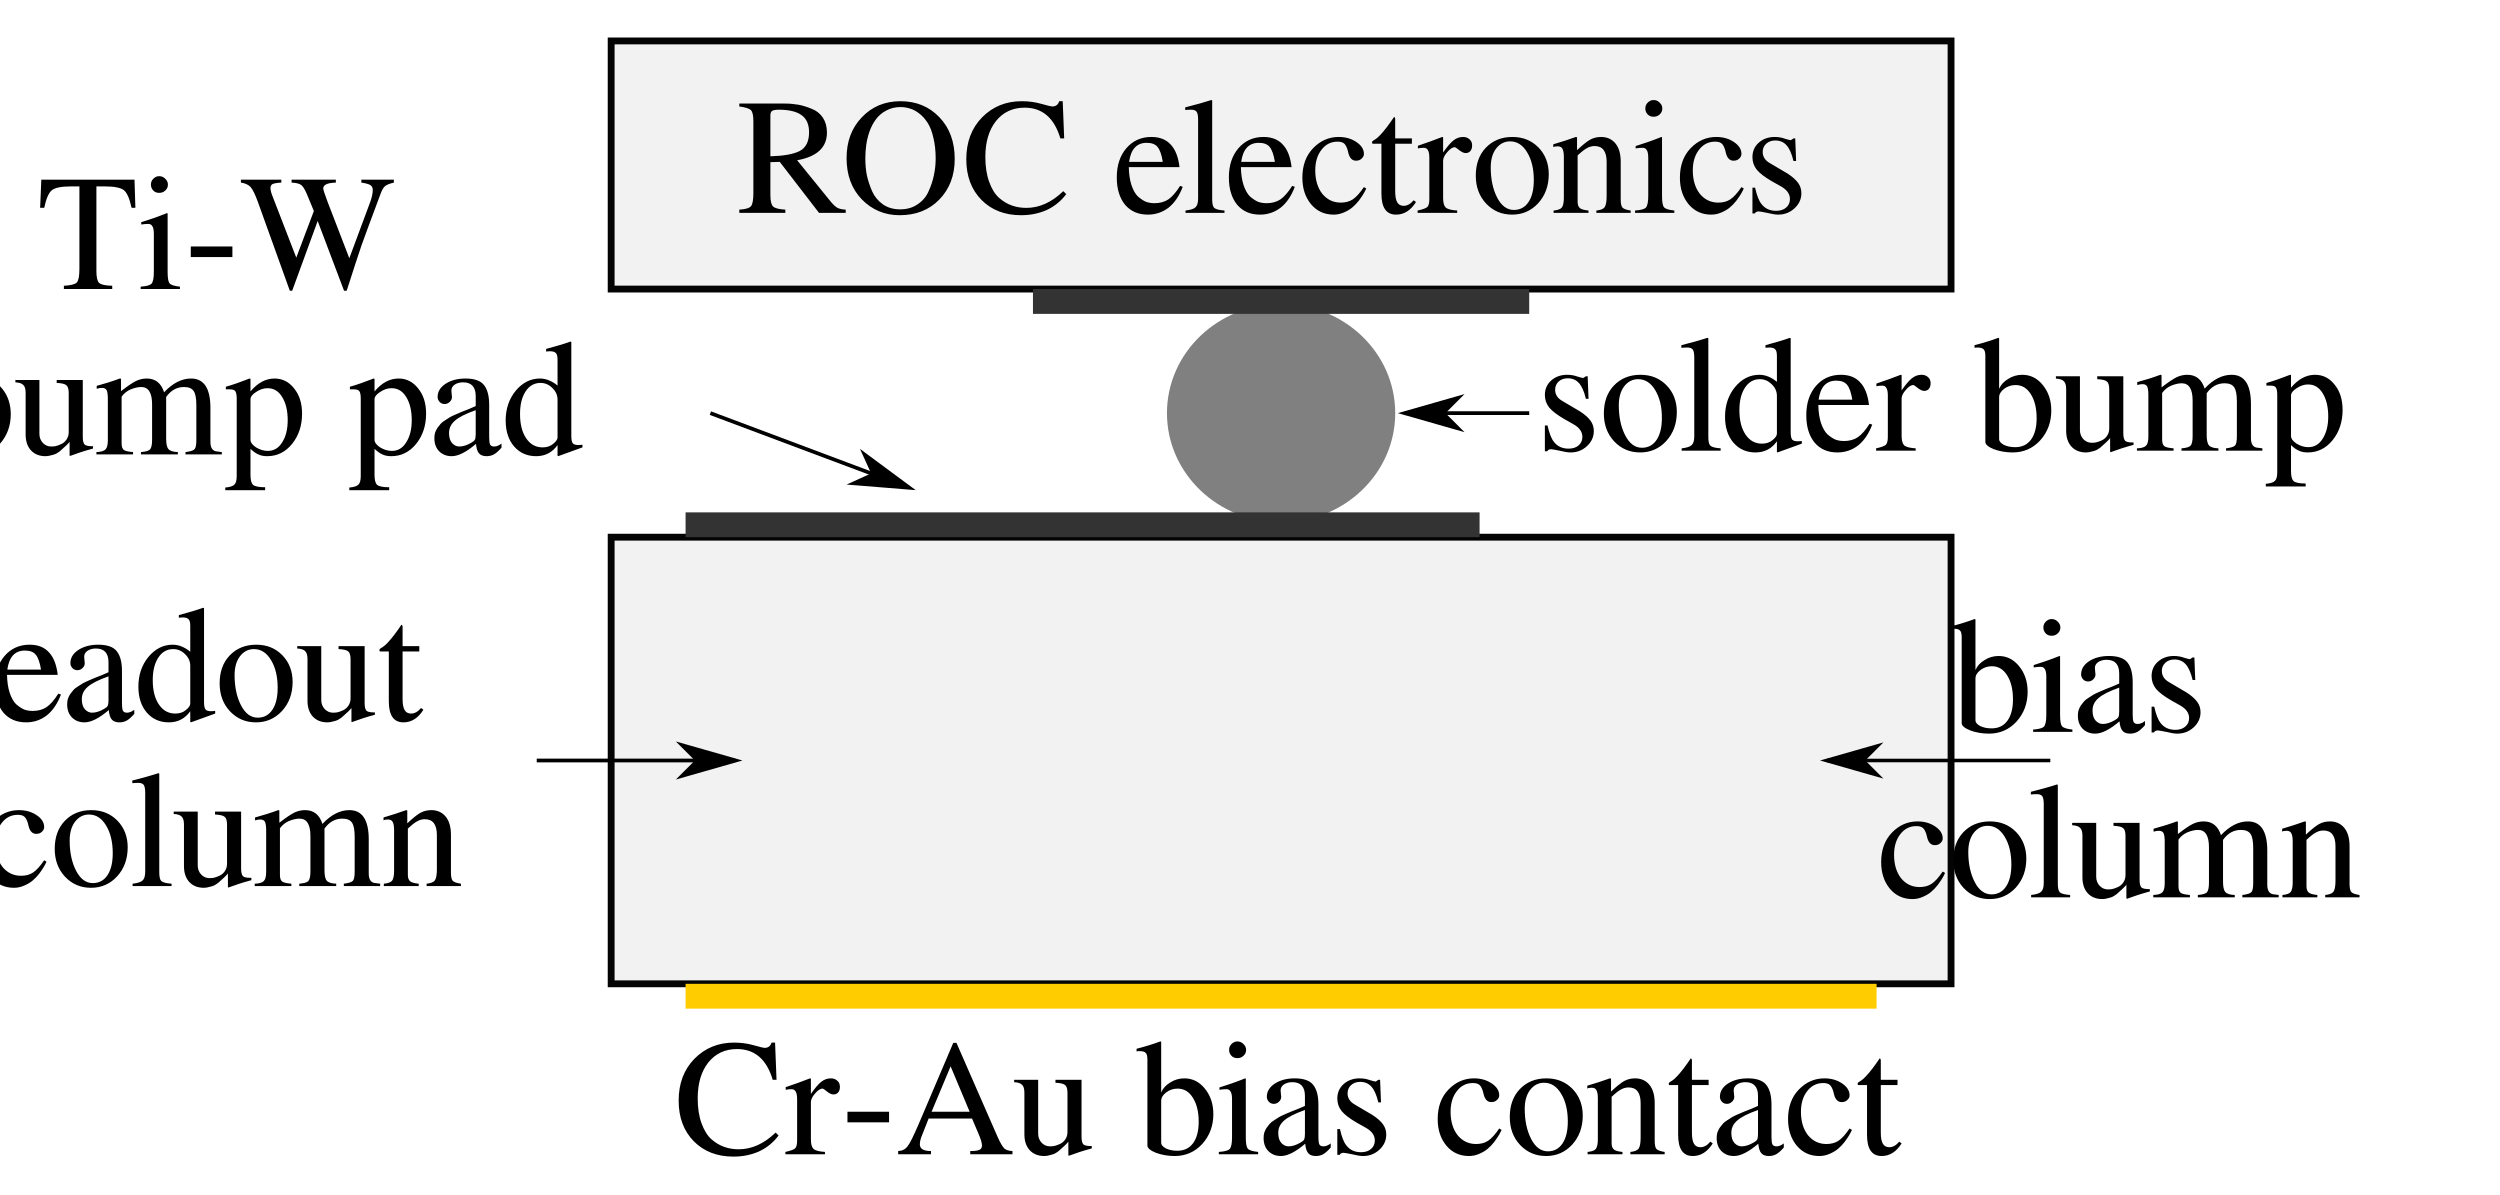
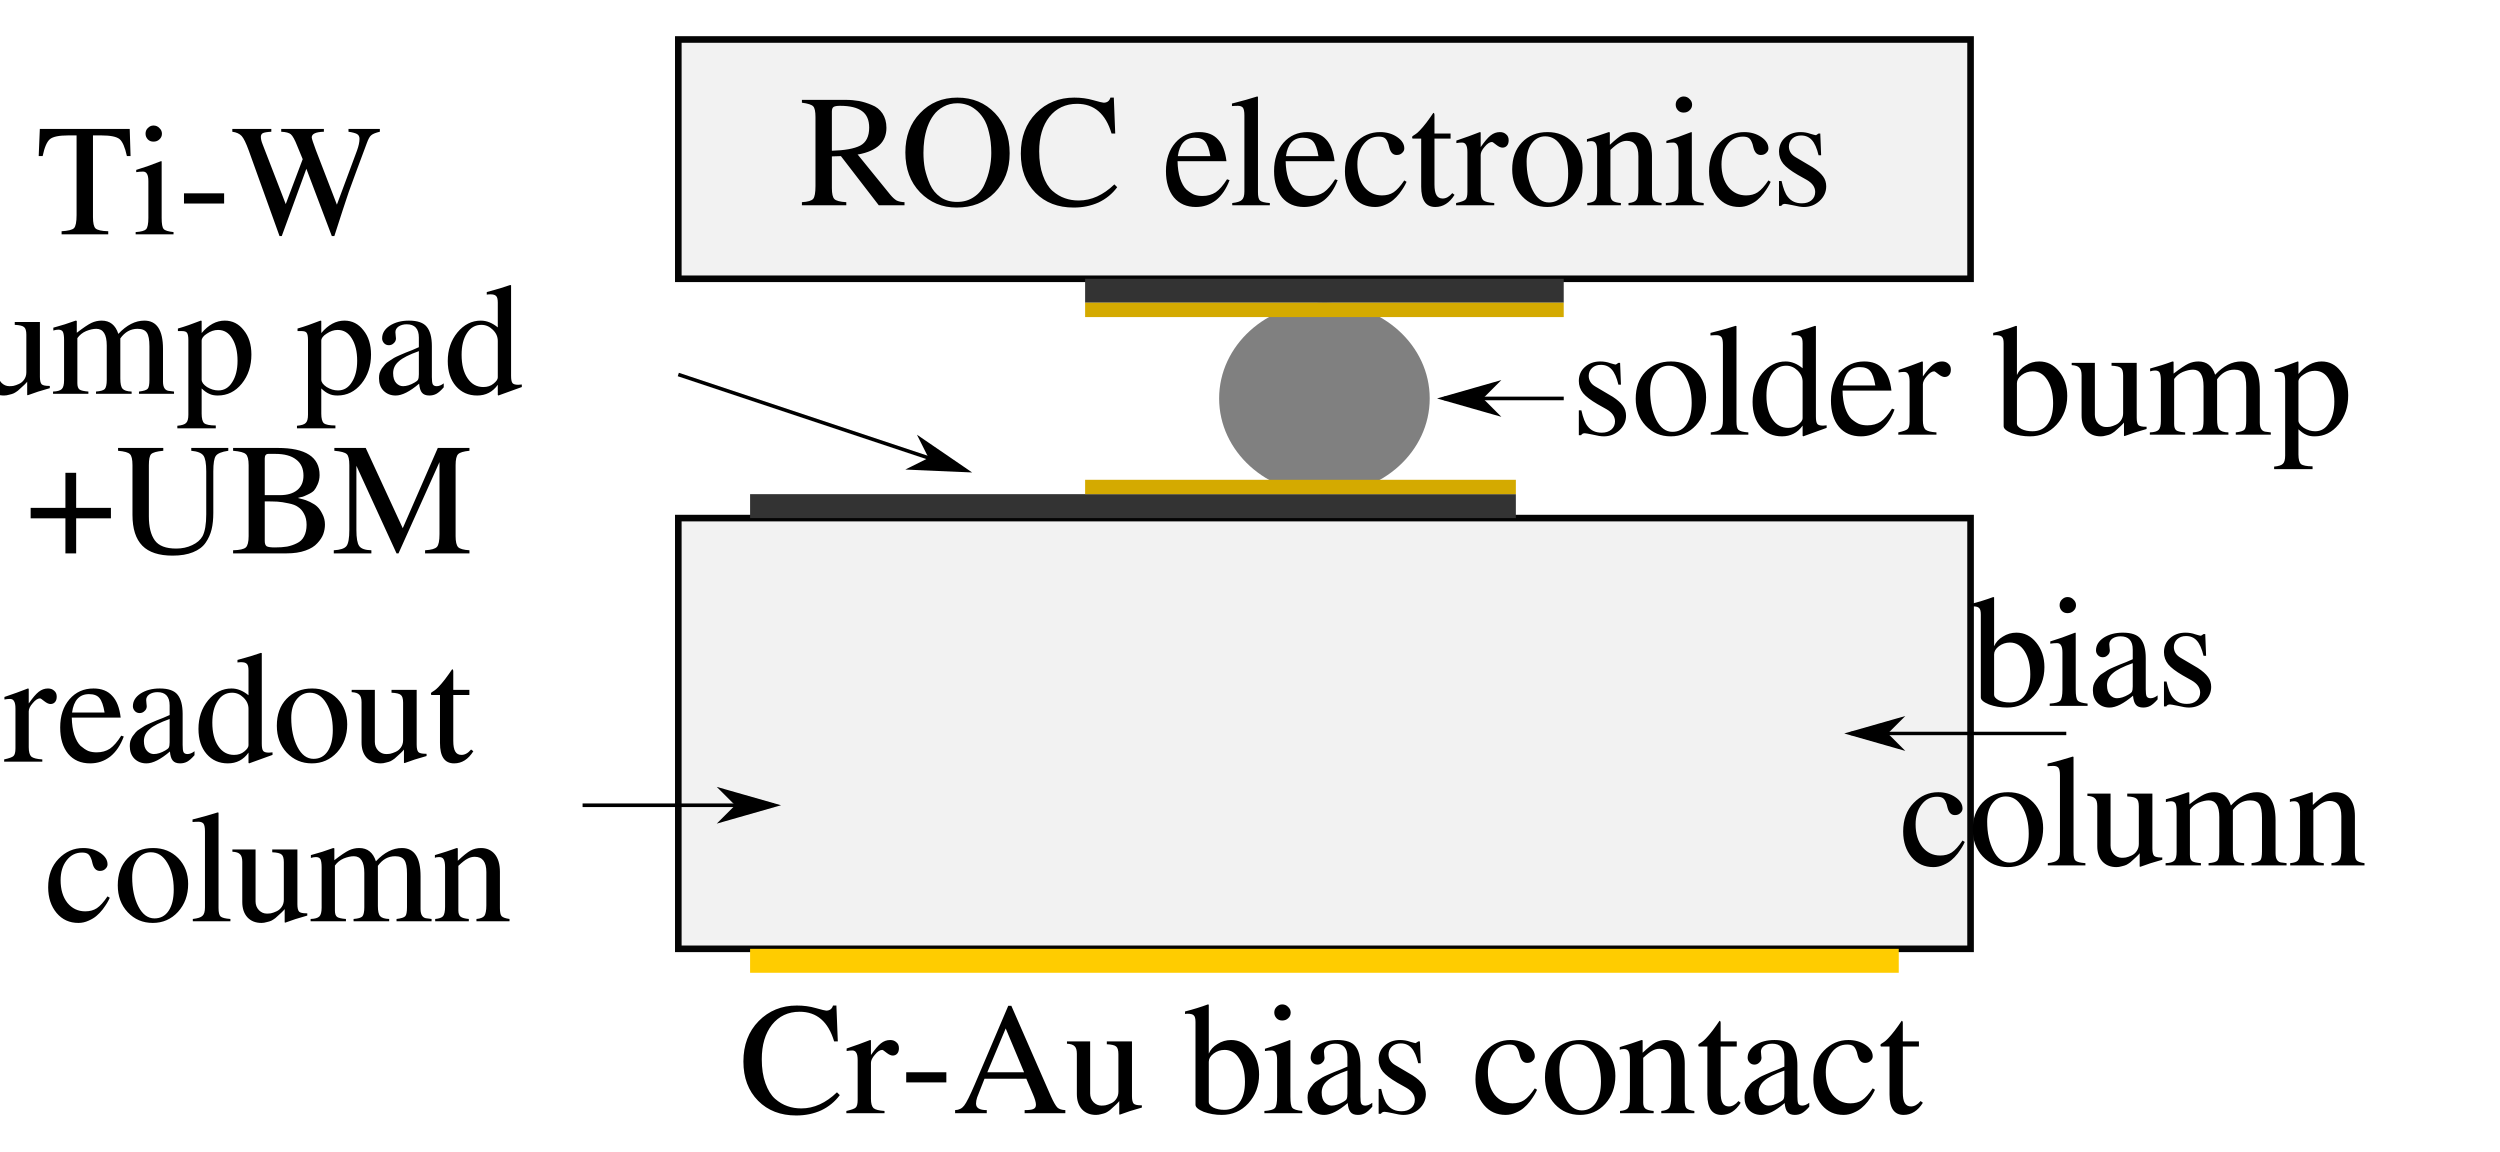
- <svg xmlns="http://www.w3.org/2000/svg" xmlns:ns1="http://www.openswatchbook.org/uri/2009/osb" width="133.29mm" height="63.663mm" viewBox="0 0 133.29 63.663" version="1.1" id="svg8">
+ <svg xmlns="http://www.w3.org/2000/svg" xmlns:ns1="http://www.openswatchbook.org/uri/2009/osb" width="138.204mm" height="63.663mm" viewBox="0 0 138.204 63.663" version="1.1" id="svg8">
  <defs id="defs2">
    <marker orient="auto" refY="0" refX="0" id="marker3822" style="overflow:visible">
      <path id="path3820" d="M 0,0 5,-5 -12.5,0 5,5 Z" style="fill:#000000;fill-opacity:1;fill-rule:evenodd;stroke:#000000;stroke-width:1pt;stroke-opacity:1" transform="matrix(-0.8,0,0,-0.8,-10,0)" />
    </marker>
    <marker style="overflow:visible" id="marker3698" refX="0" refY="0" orient="auto">
      <path transform="matrix(-0.8,0,0,-0.8,-10,0)" style="fill:#000000;fill-opacity:1;fill-rule:evenodd;stroke:#000000;stroke-width:1pt;stroke-opacity:1" d="M 0,0 5,-5 -12.5,0 5,5 Z" id="path3696" />
    </marker>
    <marker orient="auto" refY="0" refX="0" id="marker3428" style="overflow:visible">
      <path id="path3426" d="M 0,0 5,-5 -12.5,0 5,5 Z" style="fill:#000000;fill-opacity:1;fill-rule:evenodd;stroke:#000000;stroke-width:1pt;stroke-opacity:1" transform="matrix(-0.8,0,0,-0.8,-10,0)" />
    </marker>
    <marker style="overflow:visible" id="marker2894" refX="0" refY="0" orient="auto">
      <path transform="matrix(-0.8,0,0,-0.8,-10,0)" style="fill:#000000;fill-opacity:1;fill-rule:evenodd;stroke:#000000;stroke-width:1pt;stroke-opacity:1" d="M 0,0 5,-5 -12.5,0 5,5 Z" id="path2892" />
    </marker>
    <marker orient="auto" refY="0" refX="0" id="marker2842" style="overflow:visible">
      <path id="path2840" d="M 0,0 5,-5 -12.5,0 5,5 Z" style="fill:#000000;fill-opacity:1;fill-rule:evenodd;stroke:#000000;stroke-width:1pt;stroke-opacity:1" transform="matrix(0.8,0,0,0.8,10,0)" />
    </marker>
    <marker orient="auto" refY="0" refX="0" id="Arrow1Lend" style="overflow:visible">
      <path id="path2533" d="M 0,0 5,-5 -12.5,0 5,5 Z" style="fill:#000000;fill-opacity:1;fill-rule:evenodd;stroke:#000000;stroke-width:1pt;stroke-opacity:1" transform="matrix(-0.8,0,0,-0.8,-10,0)" />
    </marker>
    <marker orient="auto" refY="0" refX="0" id="Arrow1Lstart" style="overflow:visible">
      <path id="path2530" d="M 0,0 5,-5 -12.5,0 5,5 Z" style="fill:#000000;fill-opacity:1;fill-rule:evenodd;stroke:#000000;stroke-width:1pt;stroke-opacity:1" transform="matrix(0.8,0,0,0.8,10,0)" />
    </marker>
    <linearGradient id="linearGradient2336" ns1:paint="solid">
      <stop style="stop-color:#b3b3b3;stop-opacity:1;" offset="0" id="stop2334" />
    </linearGradient>
    <meshgradient id="meshgradient2380" gradientUnits="userSpaceOnUse" x="44.979" y="119.729">
      <meshrow id="meshrow2382">
        <meshpatch id="meshpatch2384">
          <stop path="c 0.882,0  1.764,0  2.646,0" style="stop-color:#ffffff;stop-opacity:1" id="stop2386" />
          <stop path="c 0,7.056  0,14.111  0,21.167" style="stop-color:#333333;stop-opacity:1" id="stop2388" />
          <stop path="c -0.882,0  -1.764,0  -2.646,0" style="stop-color:#ffffff;stop-opacity:1" id="stop2390" />
          <stop path="c 0,-7.056  0,-14.111  0,-21.167" style="stop-color:#333333;stop-opacity:1" id="stop2392" />
        </meshpatch>
      </meshrow>
    </meshgradient>
    <meshgradient id="meshgradient2462" gradientUnits="userSpaceOnUse" x="97.896" y="122.375">
      <meshrow id="meshrow2464">
        <meshpatch id="meshpatch2466">
          <stop path="c 0.882,0  1.764,0  2.646,0" style="stop-color:#ffffff;stop-opacity:1" id="stop2468" />
          <stop path="c 0,7.056  0,14.111  0,21.167" style="stop-color:#333333;stop-opacity:1" id="stop2470" />
          <stop path="c -0.882,0  -1.764,0  -2.646,0" style="stop-color:#ffffff;stop-opacity:1" id="stop2472" />
          <stop path="c 0,-7.056  0,-14.111  0,-21.167" style="stop-color:#333333;stop-opacity:1" id="stop2474" />
        </meshpatch>
      </meshrow>
    </meshgradient>
  </defs>
-   <g id="layer1" transform="translate(-4.457615,-91.08833)">
+   <g id="layer1" transform="translate(0.4560756,-91.08833)">
    <rect style="fill:#f2f2f2;fill-opacity:1;stroke:#000000;stroke-width:0.365;stroke-linejoin:miter;stroke-miterlimit:4;stroke-dasharray:none;stroke-dashoffset:0;stroke-opacity:0.984" id="rect12" width="71.438" height="13.229" x="37.042" y="93.271" />
    <rect style="fill:#f2f2f2;fill-opacity:1;stroke:#000000;stroke-width:0.365;stroke-linejoin:miter;stroke-miterlimit:4;stroke-dasharray:none;stroke-dashoffset:0;stroke-opacity:0.984" id="rect14" width="71.438" height="23.812" x="37.042" y="119.729" />
    <rect style="fill:url(#meshgradient2380);fill-opacity:1;stroke:none;stroke-width:0.365;stroke-linejoin:miter;stroke-miterlimit:4;stroke-dasharray:none;stroke-dashoffset:0;stroke-opacity:0.984" id="rect16" width="2.646" height="21.167" x="44.979" y="119.729" />
    <rect style="fill:url(#meshgradient2462);fill-opacity:1;stroke:none;stroke-width:0.365;stroke-linejoin:miter;stroke-miterlimit:4;stroke-dasharray:none;stroke-dashoffset:0;stroke-opacity:0.984" id="rect18" width="2.646" height="21.167" x="97.896" y="122.375" />
    <rect style="fill:#ffcc00;fill-opacity:1;stroke:none;stroke-width:0.365;stroke-linejoin:miter;stroke-miterlimit:4;stroke-dasharray:none;stroke-dashoffset:0;stroke-opacity:0.984;paint-order:fill markers stroke" id="rect20" width="63.5" height="1.323" x="41.01" y="143.542" />
    <rect style="fill:#f2f2f2;fill-opacity:1;stroke:#000000;stroke-width:0.365;stroke-linejoin:miter;stroke-miterlimit:4;stroke-dasharray:none;stroke-dashoffset:0;stroke-opacity:0.984" id="rect24" width="23.813" height="0" x="62.177" y="107.823" />
-     <ellipse style="opacity:1;fill:#808080;fill-opacity:1;stroke:none;stroke-width:0.365;stroke-linejoin:miter;stroke-miterlimit:4;stroke-dasharray:none;stroke-dashoffset:0;stroke-opacity:0.984" id="path26" cx="72.76" cy="113.115" rx="6.085" ry="5.821" />
+     <ellipse style="opacity:1;fill:#808080;fill-opacity:1;stroke:none;stroke-width:0.365;stroke-linejoin:miter;stroke-miterlimit:4;stroke-dasharray:none;stroke-dashoffset:0;stroke-opacity:0.984" id="path26" cx="72.76" cy="113.115" rx="5.821" ry="5.292" />
    <rect style="opacity:1;fill:#333333;fill-opacity:1;stroke:none;stroke-width:0.365;stroke-linejoin:miter;stroke-miterlimit:4;stroke-dasharray:none;stroke-dashoffset:0;stroke-opacity:0.984" id="rect836" width="26.458" height="1.323" x="59.531" y="106.5" />
    <rect style="opacity:1;fill:#333333;fill-opacity:1;stroke:none;stroke-width:0.365;stroke-linejoin:miter;stroke-miterlimit:4;stroke-dasharray:none;stroke-dashoffset:0;stroke-opacity:0.984" id="rect838" width="42.333" height="1.323" x="41.01" y="118.406" />
    <text xml:space="preserve" style="font-style:normal;font-variant:normal;font-weight:normal;font-stretch:normal;font-size:10.583px;line-height:125%;font-family:FreeSerif;-inkscape-font-specification:FreeSerif;letter-spacing:0px;word-spacing:0px;fill:#000000;fill-opacity:1;stroke:none;stroke-width:0.265px;stroke-linecap:butt;stroke-linejoin:miter;stroke-opacity:1" x="59.531" y="99.885" id="text2478">
      <tspan id="tspan2476" x="59.531" y="109.675" style="stroke-width:0.265px" />
    </text>
    <text xml:space="preserve" style="font-style:normal;font-variant:normal;font-weight:normal;font-stretch:normal;font-size:8.819px;line-height:125%;font-family:FreeSerif;-inkscape-font-specification:FreeSerif;letter-spacing:0px;word-spacing:0px;fill:#000000;fill-opacity:1;stroke:none;stroke-width:0.265px;stroke-linecap:butt;stroke-linejoin:miter;stroke-opacity:1" x="43.751" y="102.437" id="text2482">
      <tspan id="tspan2480" x="43.751" y="102.437" style="font-size:8.819px;stroke-width:0.265px">ROC electronics</tspan>
    </text>
    <text xml:space="preserve" style="font-style:normal;font-variant:normal;font-weight:normal;font-stretch:normal;font-size:8.819px;line-height:125%;font-family:FreeSerif;-inkscape-font-specification:FreeSerif;letter-spacing:0px;word-spacing:0px;fill:#000000;fill-opacity:1;stroke:none;stroke-width:0.265px;stroke-linecap:butt;stroke-linejoin:miter;stroke-opacity:1" x="86.511" y="115.119" id="text2486">
      <tspan x="86.511" y="115.119" style="stroke-width:0.265px" id="tspan2488">solder bump</tspan>
    </text>
-     <text xml:space="preserve" style="font-style:normal;font-variant:normal;font-weight:normal;font-stretch:normal;font-size:8.819px;line-height:100%;font-family:FreeSerif;-inkscape-font-specification:FreeSerif;text-align:center;letter-spacing:0px;word-spacing:0px;text-anchor:middle;fill:#000000;fill-opacity:1;stroke:none;stroke-width:0.265px;stroke-linecap:butt;stroke-linejoin:miter;stroke-opacity:1" x="23.733" y="106.499" id="text2494">
-       <tspan x="24.835" y="106.499" style="line-height:100%;text-align:center;text-anchor:middle;stroke-width:0.265px" id="tspan2522">Ti-W </tspan>
-       <tspan x="23.733" y="115.319" style="line-height:100%;text-align:center;text-anchor:middle;stroke-width:0.265px" id="tspan2496">bump pad</tspan>
+     <text xml:space="preserve" style="font-style:normal;font-variant:normal;font-weight:normal;font-stretch:normal;font-size:8.819px;line-height:98.3%;font-family:FreeSerif;-inkscape-font-specification:FreeSerif;text-align:center;letter-spacing:0px;word-spacing:0px;text-anchor:middle;fill:#000000;fill-opacity:1;stroke:none;stroke-width:0.265px;stroke-linecap:butt;stroke-linejoin:miter;stroke-opacity:1" x="18.819" y="104.042" id="text2494">
+       <tspan x="19.921" y="104.042" style="line-height:100%;text-align:center;text-anchor:middle;stroke-width:0.265px" id="tspan1129">Ti-W </tspan>
+       <tspan x="18.819" y="112.862" style="line-height:100%;text-align:center;text-anchor:middle;stroke-width:0.265px" id="tspan1147">bump pad</tspan>
+       <tspan x="18.819" y="121.681" style="line-height:100%;text-align:center;text-anchor:middle;stroke-width:0.265px" id="tspan1149">+UBM</tspan>
    </text>
-     <text xml:space="preserve" style="font-style:normal;font-variant:normal;font-weight:normal;font-stretch:normal;font-size:8.819px;line-height:100%;font-family:FreeSerif;-inkscape-font-specification:FreeSerif;letter-spacing:0px;word-spacing:0px;fill:#000000;fill-opacity:1;stroke:none;stroke-width:0.265px;stroke-linecap:butt;stroke-linejoin:miter;stroke-opacity:1" x="21.732" y="129.51" id="text2500">
-       <tspan x="21.732" y="129.51" style="line-height:100%;text-align:center;text-anchor:middle;stroke-width:0.265px" id="tspan2502">readout</tspan>
-       <tspan x="21.732" y="138.329" style="line-height:100%;text-align:center;text-anchor:middle;stroke-width:0.265px" id="tspan2518">column</tspan>
+     <text xml:space="preserve" style="font-style:normal;font-variant:normal;font-weight:normal;font-stretch:normal;font-size:8.819px;line-height:100%;font-family:FreeSerif;-inkscape-font-specification:FreeSerif;letter-spacing:0px;word-spacing:0px;fill:#000000;fill-opacity:1;stroke:none;stroke-width:0.265px;stroke-linecap:butt;stroke-linejoin:miter;stroke-opacity:1" x="20.409" y="133.195" id="text2500">
+       <tspan x="20.409" y="133.195" style="line-height:100%;text-align:center;text-anchor:middle;stroke-width:0.265px" id="tspan2502">readout</tspan>
+       <tspan x="20.409" y="142.015" style="line-height:100%;text-align:center;text-anchor:middle;stroke-width:0.265px" id="tspan2518">column</tspan>
    </text>
    <text xml:space="preserve" style="font-style:normal;font-variant:normal;font-weight:normal;font-stretch:normal;font-size:8.819px;line-height:100%;font-family:FreeSerif;-inkscape-font-specification:FreeSerif;text-align:center;letter-spacing:0px;word-spacing:0px;text-anchor:middle;fill:#000000;fill-opacity:1;stroke:none;stroke-width:0.265px;stroke-linecap:butt;stroke-linejoin:miter;stroke-opacity:1" x="122.954" y="130.112" id="text2506">
      <tspan id="tspan2504" x="122.954" y="130.112" style="line-height:100%;text-align:center;text-anchor:middle;stroke-width:0.265px">bias</tspan>
      <tspan x="122.954" y="138.931" style="line-height:100%;text-align:center;text-anchor:middle;stroke-width:0.265px" id="tspan2508">column</tspan>
    </text>
    <text xml:space="preserve" style="font-style:normal;font-variant:normal;font-weight:normal;font-stretch:normal;font-size:8.819px;line-height:125%;font-family:FreeSerif;-inkscape-font-specification:FreeSerif;letter-spacing:0px;word-spacing:0px;fill:#000000;fill-opacity:1;stroke:none;stroke-width:0.265px;stroke-linecap:butt;stroke-linejoin:miter;stroke-opacity:1" x="40.327" y="152.628" id="text2512">
      <tspan id="tspan2510" x="40.327" y="152.628" style="stroke-width:0.265px">Cr-Au bias contact</tspan>
    </text>
    <path style="fill:none;fill-rule:evenodd;stroke:#000000;stroke-width:0.19;stroke-linecap:butt;stroke-linejoin:miter;stroke-miterlimit:4;stroke-dasharray:none;stroke-opacity:1;marker-end:url(#Arrow1Lend)" d="M 113.771,131.635 H 101.865" id="path2528" />
    <path style="fill:none;fill-rule:evenodd;stroke:#000000;stroke-width:0.2;stroke-linecap:butt;stroke-linejoin:miter;stroke-miterlimit:4;stroke-dasharray:none;stroke-opacity:1;marker-end:url(#marker2894)" d="M 85.99,113.115 H 79.375" id="path2838" />
-     <path style="fill:none;fill-rule:evenodd;stroke:#000000;stroke-width:0.2;stroke-linecap:butt;stroke-linejoin:miter;stroke-miterlimit:4;stroke-dasharray:none;stroke-opacity:1;marker-end:url(#marker3428)" d="m 42.333,113.115 10.583,3.969" id="path3406" />
-     <path style="fill:none;fill-rule:evenodd;stroke:#000000;stroke-width:0.2;stroke-linecap:butt;stroke-linejoin:miter;stroke-miterlimit:4;stroke-dasharray:none;stroke-opacity:1;marker-end:url(#marker3698)" d="M 33.073,131.635 H 43.656" id="path3676" />
+     <path style="fill:none;fill-rule:evenodd;stroke:#000000;stroke-width:0.2;stroke-linecap:butt;stroke-linejoin:miter;stroke-miterlimit:4;stroke-dasharray:none;stroke-opacity:1;marker-end:url(#marker3428)" d="m 37.042,111.792 15.875,5.292" id="path3406" />
+     <path style="fill:none;fill-rule:evenodd;stroke:#000000;stroke-width:0.2;stroke-linecap:butt;stroke-linejoin:miter;stroke-miterlimit:4;stroke-dasharray:none;stroke-opacity:1;marker-end:url(#marker3698)" d="M 31.75,135.604 H 42.333" id="path3676" />
+     <rect style="opacity:1;fill:#d4aa00;fill-opacity:1;fill-rule:evenodd;stroke:none;stroke-width:0.7;stroke-linejoin:miter;stroke-miterlimit:4;stroke-dasharray:none;stroke-dashoffset:0;stroke-opacity:1;paint-order:fill markers stroke" id="rect915" width="26.458" height="0.794" x="59.531" y="107.823" />
+     <rect style="opacity:1;fill:#d4aa00;fill-opacity:1;fill-rule:evenodd;stroke:none;stroke-width:0.7;stroke-linejoin:miter;stroke-miterlimit:4;stroke-dasharray:none;stroke-dashoffset:0;stroke-opacity:1;paint-order:fill markers stroke" id="rect917" width="23.812" height="0.794" x="59.531" y="117.612" />
+     <flowRoot xml:space="preserve" id="flowRoot1131" style="font-style:normal;font-variant:normal;font-weight:normal;font-stretch:normal;font-size:33.333px;line-height:125%;font-family:FreeSerif;-inkscape-font-specification:FreeSerif;letter-spacing:0px;word-spacing:0px;fill:#000000;fill-opacity:1;stroke:none;stroke-width:1px;stroke-linecap:butt;stroke-linejoin:miter;stroke-opacity:1" transform="matrix(0.2645833,0,0,0.2645833,4.457615,91.08833)">
+       <flowRegion id="flowRegion1133">
+         <rect id="rect1135" width="70" height="75" x="13.152" y="18.249" />
+       </flowRegion>
+       <flowPara id="flowPara1137" />
+     </flowRoot>
  </g>
</svg>
